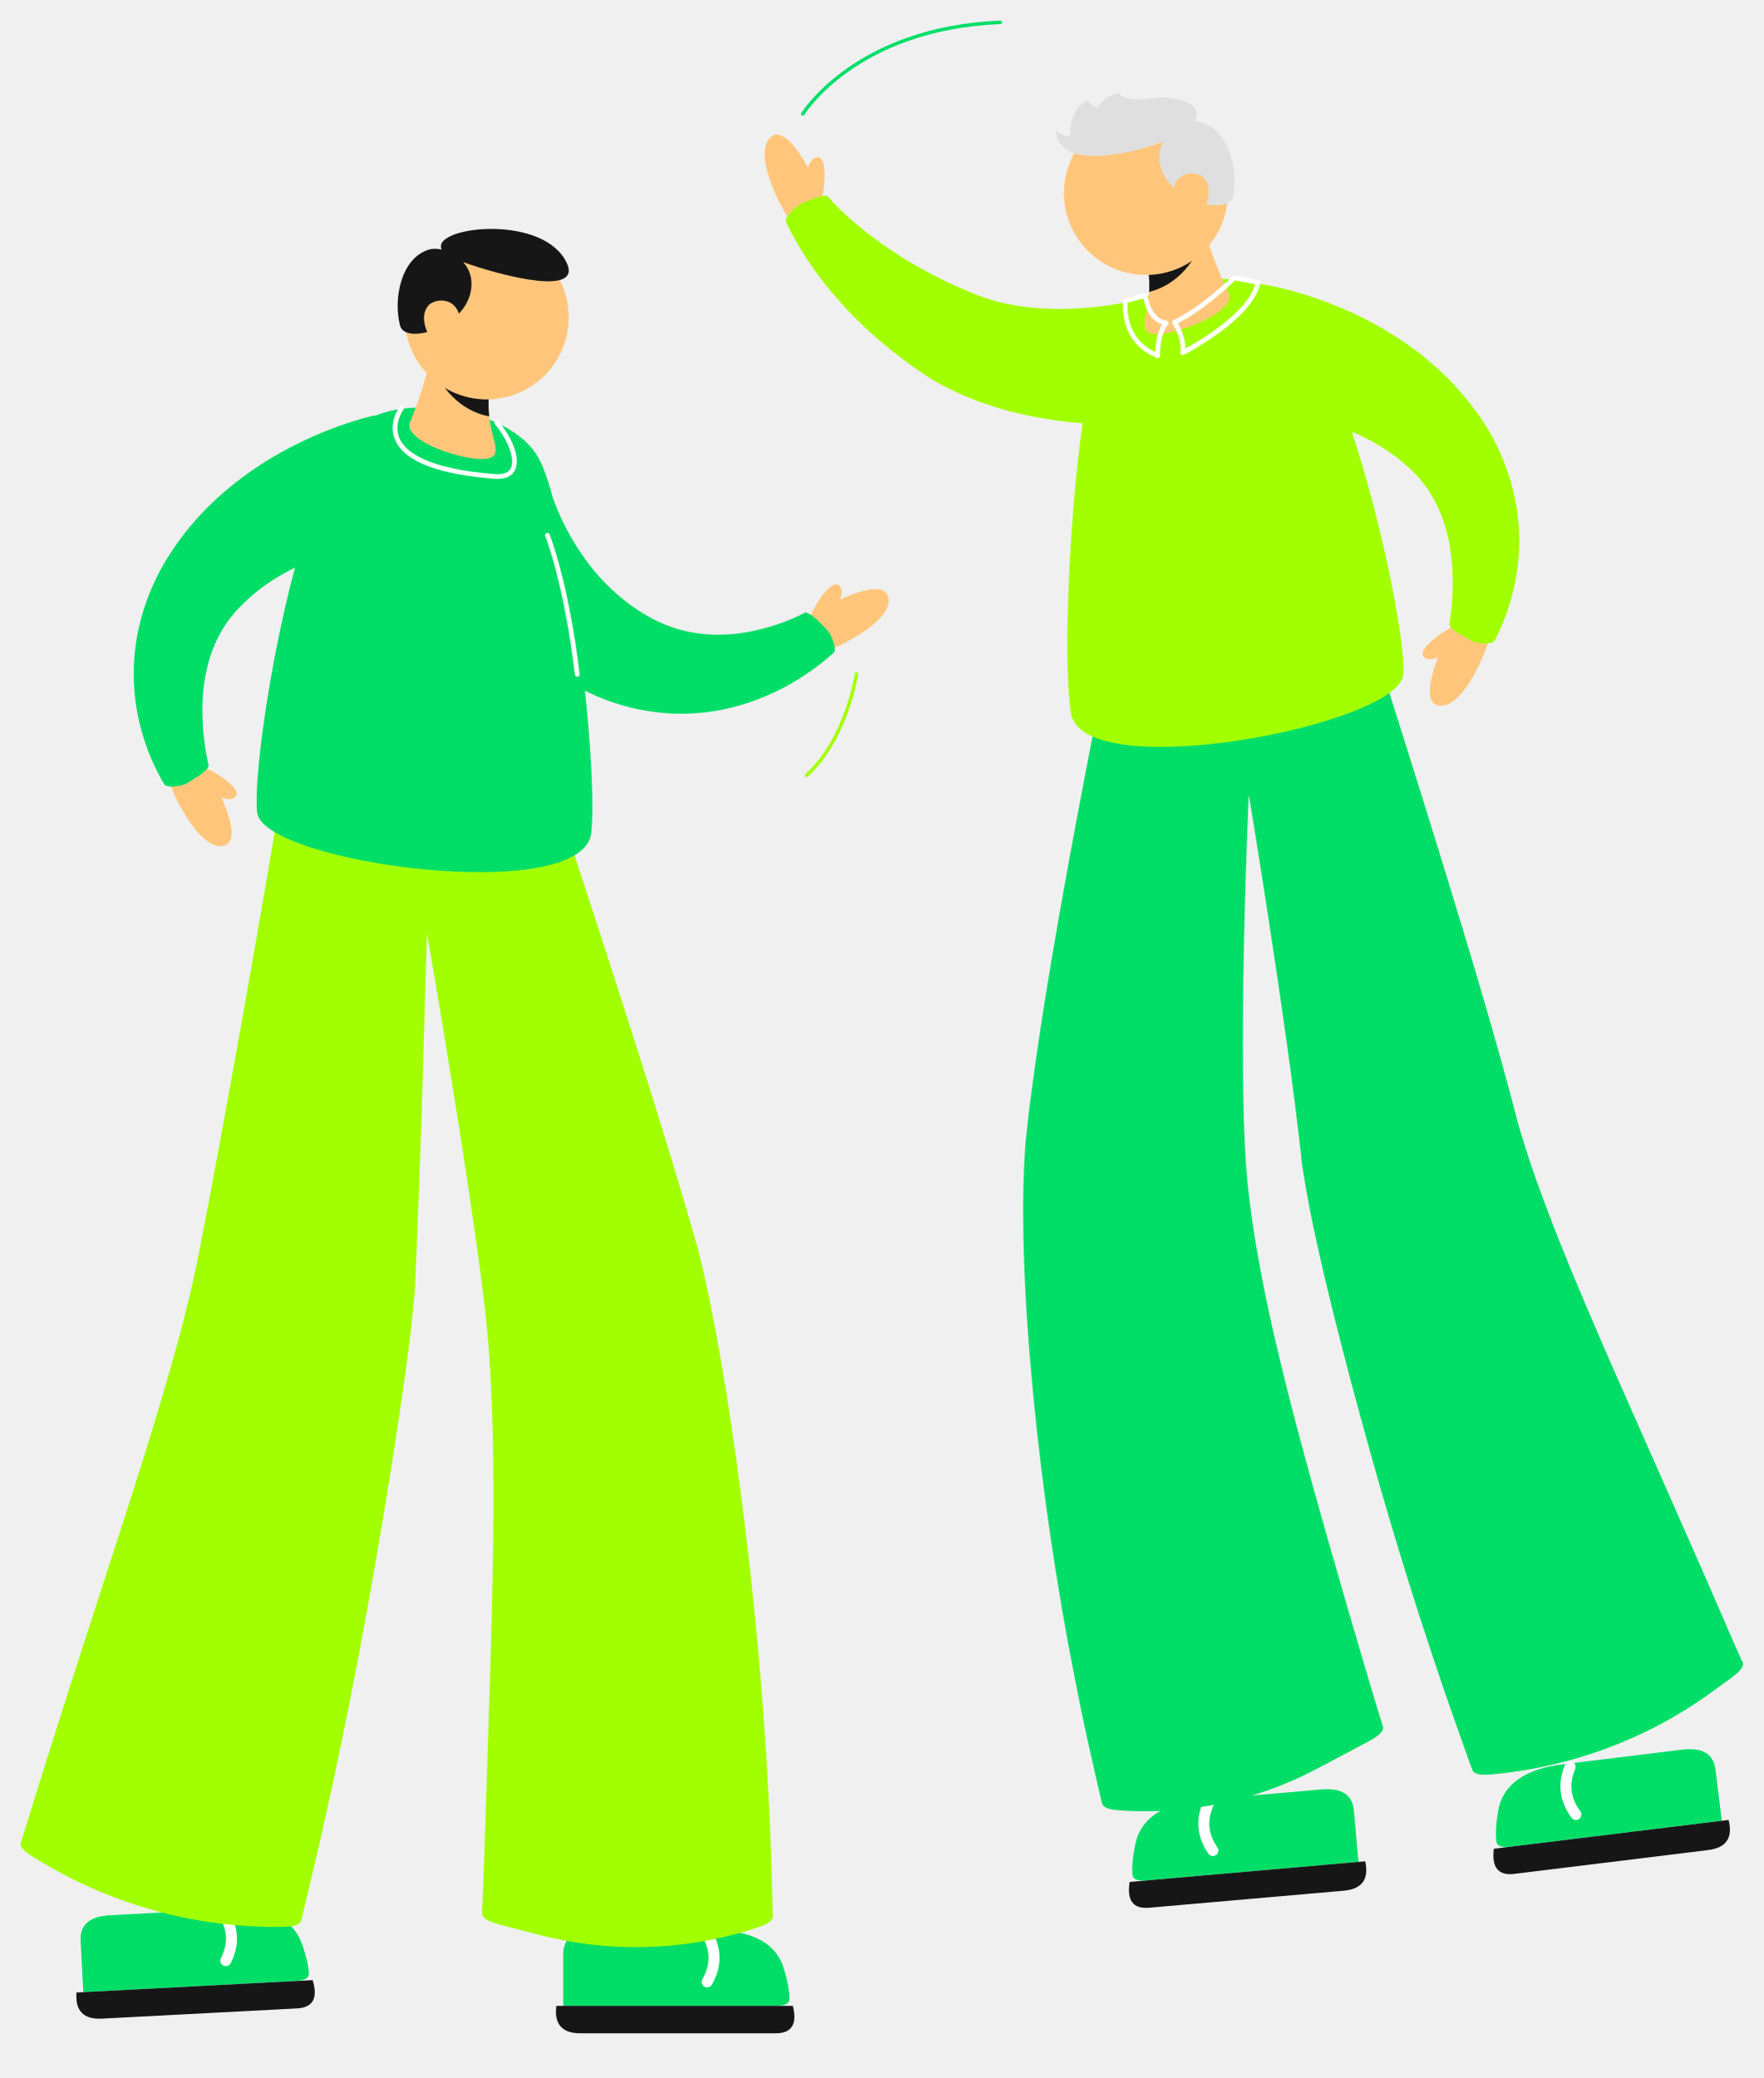
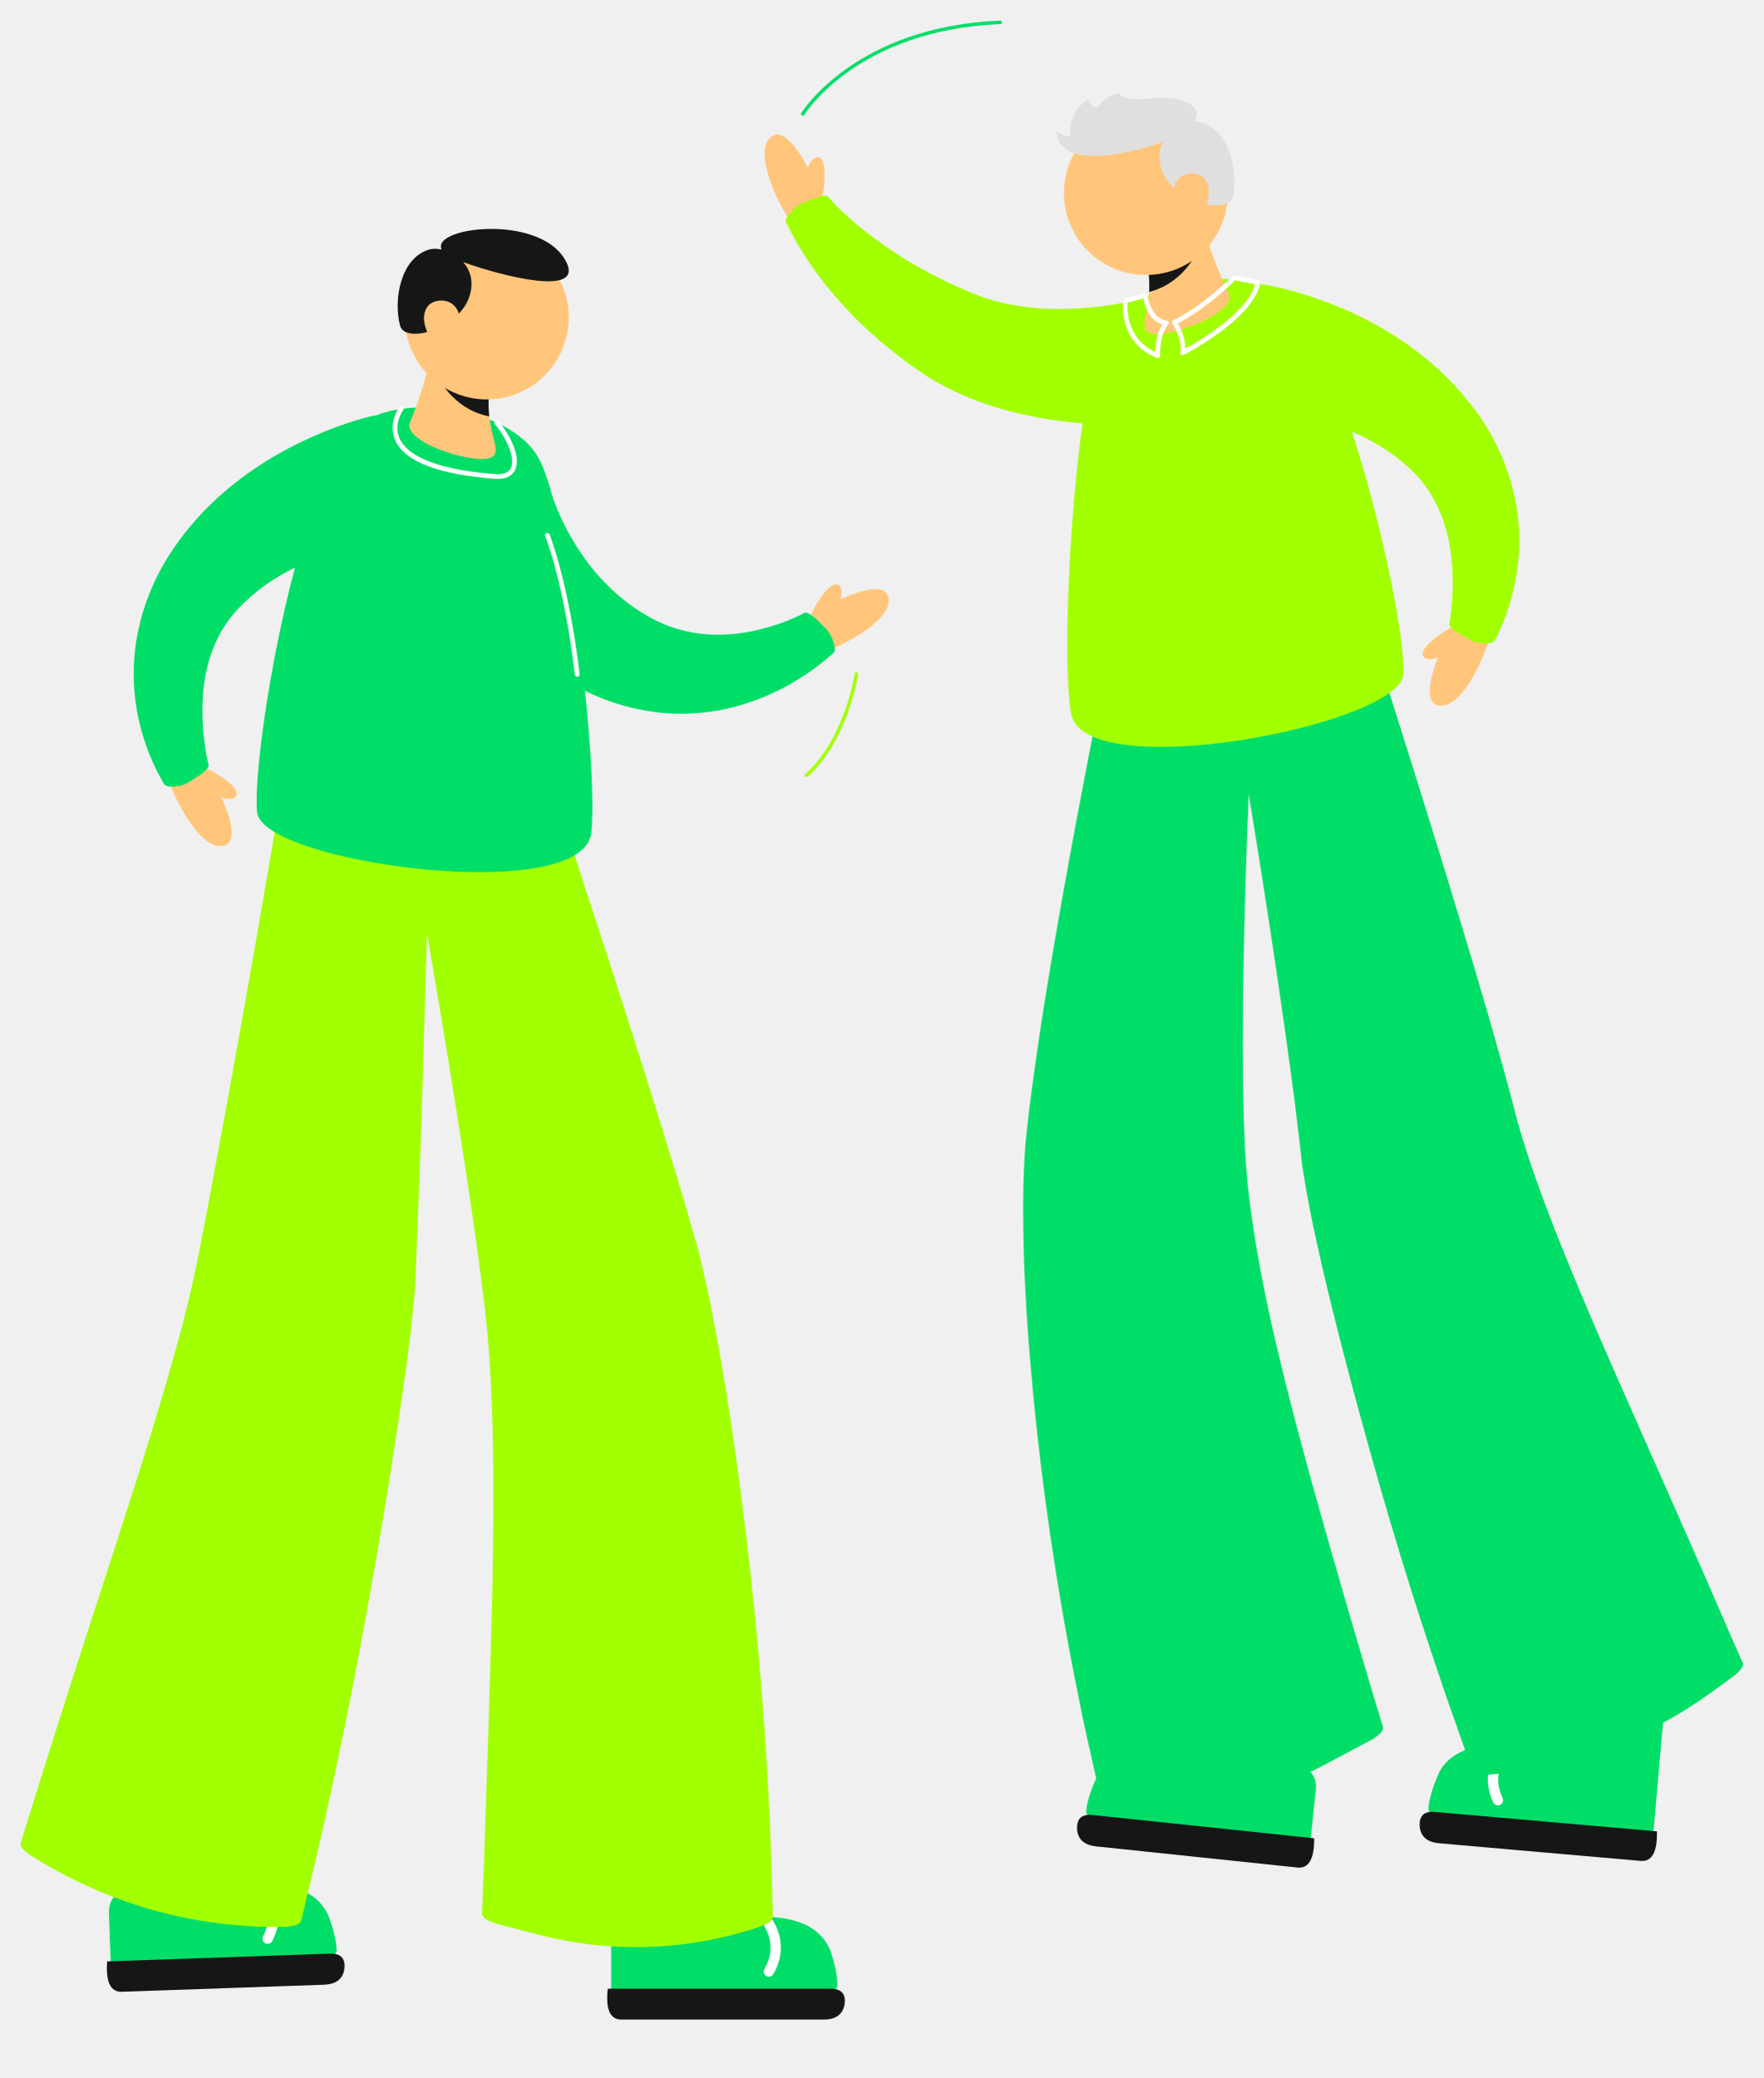
<svg xmlns="http://www.w3.org/2000/svg" width="514.5" height="606.0" viewBox="41.7 14.8 514.5 606.0" fill="none">
-   <g transform="translate(66,596) rotate(-3)">
+   <g transform="translate(524,550) rotate(5) scale(-1,1)">
+     <path d="M0 0 L0 -32 Q0 -38 8 -36 L22 -32 Q42 -25 54 -21 Q62 -18 64 -12 Q66 -6 66 -2 Q66 0 62 0 Z" fill="#00DE68" />
+     <path d="M-1 -1 L64 -1 Q69 -1 68 4 Q67 8 62 8 L3 8 Q-2 8 -1 -1 Z" fill="#161616" />
+     <path d="M46 -20 Q50 -13 46 -6" stroke="white" stroke-width="3" stroke-linecap="round" fill="none" />
+   </g>
+   <g transform="translate(220,596)">
    <path d="M0 0 L0 -15 Q0 -22 9 -22 L44 -22 Q60 -22 64 -12 Q66 -6 66 -2 Q66 0 62 0 Z" fill="#00DE68" />
-     <path d="M-2 0 Q-3 8 5 8 L62 8 Q69 8 67 0 Z" fill="#161616" />
-     <path d="M42 -21 Q46 -14 42 -7" stroke="white" stroke-width="3.2" stroke-linecap="round" fill="none" />
+     <path d="M-1 -1 L64 -1 Q69 -1 68 4 Q67 8 62 8 L3 8 Q-2 8 -1 -1 Z" fill="#161616" />
+     <path d="M46 -20 Q50 -13 46 -6" stroke="white" stroke-width="3" stroke-linecap="round" fill="none" />
  </g>
-   <g transform="translate(206,600)">
+   <g transform="translate(74,588) rotate(-2)">
    <path d="M0 0 L0 -15 Q0 -22 9 -22 L44 -22 Q60 -22 64 -12 Q66 -6 66 -2 Q66 0 62 0 Z" fill="#00DE68" />
-     <path d="M-2 0 Q-3 8 5 8 L62 8 Q69 8 67 0 Z" fill="#161616" />
-     <path d="M42 -21 Q46 -14 42 -7" stroke="white" stroke-width="3.2" stroke-linecap="round" fill="none" />
+     <path d="M-1 -1 L64 -1 Q69 -1 68 4 Q67 8 62 8 L3 8 Q-2 8 -1 -1 Z" fill="#161616" />
+     <path d="M46 -20 Q50 -13 46 -6" stroke="white" stroke-width="3" stroke-linecap="round" fill="none" />
  </g>
-   <g transform="translate(438,558) rotate(-5) scale(-1,1)">
+   <g transform="translate(424,552) rotate(6) scale(-1,1)">
    <path d="M0 0 L0 -15 Q0 -22 9 -22 L44 -22 Q60 -22 64 -12 Q66 -6 66 -2 Q66 0 62 0 Z" fill="#00DE68" />
-     <path d="M-2 0 Q-3 8 5 8 L62 8 Q69 8 67 0 Z" fill="#161616" />
-     <path d="M42 -21 Q46 -14 42 -7" stroke="white" stroke-width="3.2" stroke-linecap="round" fill="none" />
-   </g>
-   <g transform="translate(544,546) rotate(-7) scale(-1,1)">
-     <path d="M0 0 L0 -15 Q0 -22 9 -22 L44 -22 Q60 -22 64 -12 Q66 -6 66 -2 Q66 0 62 0 Z" fill="#00DE68" />
-     <path d="M-2 0 Q-3 8 5 8 L62 8 Q69 8 67 0 Z" fill="#161616" />
-     <path d="M42 -21 Q46 -14 42 -7" stroke="white" stroke-width="3.2" stroke-linecap="round" fill="none" />
+     <path d="M-1 -1 L64 -1 Q69 -1 68 4 Q67 8 62 8 L3 8 Q-2 8 -1 -1 Z" fill="#161616" />
+     <path d="M46 -20 Q50 -13 46 -6" stroke="white" stroke-width="3" stroke-linecap="round" fill="none" />
  </g>
  <path d="M99.186 235.61C104.13 241.406 113.887 260.33 106.747 261.579C99.607 262.828 91.518 245.81 90.352 240.511C89.186 235.212 99.186 235.61 99.186 235.61Z" fill="#FFC67B" />
  <path d="M100.852 238.528C104.287 239.717 112.898 245.099 110.3 247.356C107.675 249.611 100.194 244.568 98.443 242.685C96.692 240.802 100.879 238.53 100.879 238.53L100.852 238.528Z" fill="#FFC67B" />
  <path d="M274.954 196.855C280.725 191.883 299.602 182.043 300.906 189.186C302.211 196.301 285.186 204.47 279.912 205.664C274.638 206.859 274.954 196.855 274.954 196.855Z" fill="#FFC67B" />
  <path d="M276.915 241.525C276.915 241.525 276.672 241.456 276.568 241.367C276.388 241.165 276.407 240.838 276.61 240.658C288.113 230.438 291.036 211.55 291.047 211.359C291.063 211.086 291.294 210.881 291.62 210.928C291.893 210.944 292.068 211.228 292.052 211.501C292.041 211.692 289.041 230.958 277.277 241.409C277.162 241.512 277.051 241.533 276.915 241.525Z" fill="#A2FF00" />
  <path d="M277.844 195.218C279.006 191.781 284.363 183.143 286.648 185.742C288.932 188.342 283.915 195.85 282.029 197.628C280.144 199.407 277.844 195.218 277.844 195.218Z" fill="#FFC67B" />
  <path d="M267.14 573.342L267.108 572.026L266.979 566.788L266.663 556.363C266.443 549.422 266.141 542.476 265.728 535.55C265.013 521.679 263.941 507.814 262.679 493.937C261.389 480.059 259.855 466.14 258.05 452.177C256.244 438.213 254.224 424.183 251.698 409.903C250.421 402.763 249.119 395.593 247.446 388.21C247.061 386.38 246.595 384.518 246.157 382.657L245.474 379.851C245.254 378.934 245.001 378.125 244.75 377.262L241.843 367.122C237.896 353.717 233.824 340.579 229.695 327.464C221.411 301.234 212.917 275.292 204.376 249.238C200.989 238.879 190.392 232.338 179.374 234.317C173.119 235.427 167.973 239.094 164.753 243.997C161.689 237.901 155.881 233.286 148.613 232.063C136.545 230.037 125.082 238.178 123.053 250.272L123.05 250.326C118.622 276.628 114.027 302.975 109.275 329.203C106.912 342.317 104.495 355.429 102.03 368.428L100.141 378.147L99.2 382.966C98.885 384.591 98.565 385.832 98.261 387.265L97.358 391.429L96.245 395.909C95.493 398.905 94.799 401.849 93.929 404.974C87.246 429.582 78.939 454.778 70.803 479.875L64.705 498.739C62.636 505.025 60.674 511.345 58.66 517.634C56.644 523.95 54.629 530.239 52.695 536.561L49.753 546.026L48.271 550.731L47.9 551.914C47.766 552.317 47.607 552.691 47.771 553.166C48.018 554.085 49.101 555.216 51.747 556.797L54.577 558.497C74.877 570.485 98.579 577.251 123.876 576.964C126.973 576.928 128.508 576.443 129.178 575.771C129.553 575.437 129.606 575.002 129.712 574.597L130.005 573.355L131.173 568.412L133.508 558.555C135.073 551.993 136.556 545.426 137.959 538.827C140.872 525.662 143.544 512.402 146.082 499.106C151.106 472.456 155.635 445.831 159.573 418.077C160.104 414.657 160.538 411.014 160.993 407.48L161.667 402.098L162.223 396.38C162.387 394.528 162.646 392.462 162.719 390.768L162.965 385.662L163.402 375.473C163.954 361.95 164.419 348.504 164.855 335.084L166.241 286.997C169.327 304.787 172.273 322.624 175.087 340.371C177.203 353.722 179.236 367.069 181.061 380.239L182.345 390.037L182.92 394.671C183.106 396.161 183.296 397.596 183.424 399.137C184.082 405.146 184.531 411.471 184.868 417.817C186.182 443.362 185.596 470 184.878 496.548L183.615 536.51L182.956 556.489L182.588 566.435L182.379 571.38L182.306 572.608C182.282 573.017 182.258 573.426 182.563 573.828C183.064 574.624 184.409 575.498 187.296 576.243L198.571 579.181C218.827 584.485 240.779 584.247 262.167 577.321C265.099 576.371 266.462 575.548 266.954 574.646C267.227 574.196 267.225 573.758 267.196 573.318L267.14 573.342Z" fill="#A2FF00" />
  <path d="M285.205 203.758C285.197 203.429 285.086 202.985 284.977 202.513L284.67 201.673C284.576 201.421 284.458 201.085 284.29 200.692C283.955 199.878 283.426 199.08 282.783 198.385L280.147 195.71C279.553 195.1 279.208 194.915 278.712 194.503C278.317 194.233 277.975 193.994 277.71 193.841C277.1 193.504 276.747 193.455 276.495 193.55L274.998 194.311C273.984 194.799 272.916 195.256 271.877 195.687C269.772 196.549 267.592 197.297 265.448 197.882C261.105 199.077 256.786 199.863 252.591 199.944C244.167 200.214 236.539 198.12 229.875 194.085C222.968 190.008 216.847 184.197 212.043 177.423C209.642 174.023 207.5 170.391 205.698 166.588C204.796 164.7 203.979 162.762 203.27 160.858C203.126 160.521 203.037 160.16 202.92 159.824C201.573 154.816 200.165 150.816 198.777 148.352C191.293 135.012 165.246 130.381 151.384 135.998C151.193 135.987 151.028 136.004 150.834 136.048C150.391 136.131 149.973 136.243 149.557 136.328L147.192 136.955C145.66 137.385 144.154 137.844 142.7 138.361C139.766 139.338 136.907 140.456 134.097 141.659C128.477 144.066 123.077 146.924 117.924 150.235C107.645 156.885 98.374 165.457 91.534 176.007C84.499 186.628 80.563 199.486 80.715 211.763C80.736 217.898 81.698 223.87 83.42 229.503C84.267 232.319 85.283 235.063 86.524 237.71C87.13 239.033 87.766 240.33 88.483 241.632C88.828 242.283 89.175 242.906 89.575 243.559C89.775 243.872 90.172 244.115 90.878 244.211C91.203 244.285 91.642 244.256 92.106 244.283L92.988 244.199C93.235 244.186 93.595 244.125 93.982 244.066C94.866 243.926 95.79 243.597 96.586 243.096L99.743 241.119C100.425 240.694 100.69 240.381 101.206 240.001C101.552 239.693 101.843 239.409 102.021 239.173C102.461 238.678 102.591 238.33 102.553 238.054L102.186 236.389C101.95 235.28 101.745 234.118 101.565 232.984C101.262 230.693 100.985 228.431 100.844 226.178C100.617 221.673 100.739 217.271 101.424 213.095C102.739 204.738 106.189 197.328 111.92 191.642C116.383 187.031 121.836 183.272 127.757 180.391C120.036 209.127 115.66 242.908 116.719 251.87C118.476 266.652 212.164 279.329 214.212 257.624C215.005 249.291 214.157 233.495 212.349 216.328C214.399 217.325 216.508 218.243 218.652 219.055C224.654 221.298 231.068 222.608 237.429 222.956C243.82 223.251 250.159 222.584 256.06 220.988C261.986 219.421 267.519 217.092 272.595 214.16C275.119 212.693 277.54 211.111 279.86 209.385C281.007 208.522 282.155 207.631 283.252 206.683C283.799 206.222 284.348 205.734 284.898 205.246C285.159 204.988 285.296 204.53 285.229 203.815L285.205 203.758Z" fill="#00DE68" />
  <path d="M210.059 212.221C209.731 212.202 209.473 211.94 209.41 211.608C206.201 184.773 200.806 171.31 200.758 171.198C200.613 170.861 200.801 170.461 201.139 170.317C201.503 170.174 201.875 170.36 202.02 170.697C202.066 170.837 207.537 184.414 210.788 211.47C210.82 211.855 210.554 212.196 210.196 212.229C210.168 212.228 210.114 212.224 210.086 212.223L210.059 212.221Z" fill="white" />
  <path d="M186.459 154.498L186.268 154.487C169.688 153.262 159.858 149.505 157.045 143.342C154.74 138.304 158.108 133.683 158.257 133.473C158.495 133.158 158.909 133.1 159.224 133.338C159.538 133.576 159.596 133.99 159.358 134.304C159.355 134.359 156.317 138.507 158.283 142.785C160.08 146.67 166.387 151.643 186.376 153.124C188.532 153.251 190.043 152.71 190.693 151.434C192.025 148.829 190.024 143.289 186.059 138.537C185.829 138.249 185.855 137.813 186.115 137.581C186.404 137.325 186.839 137.378 187.07 137.638C190.732 141.962 193.78 148.33 191.891 152.025C191.271 153.249 189.818 154.669 186.433 154.469L186.459 154.498Z" fill="white" />
  <path d="M185.257 148.102C181.371 150.831 158.773 143.91 161.286 138.007C163.067 133.812 165.634 126.515 167.255 119.464C167.919 116.573 168.415 113.727 168.65 111.139L186.052 120.71C184.126 127.36 183.992 132.418 184.42 136.305C185.191 143.197 187.714 146.385 185.256 148.13L185.257 148.102Z" fill="#FFC67B" />
  <path d="M184.421 136.277C176.267 134.755 169.784 128.129 167.257 119.436C167.92 116.545 168.417 113.699 168.652 111.111L186.054 120.682C184.127 127.332 183.993 132.391 184.421 136.277Z" fill="#161616" />
  <path d="M191.541 130.005C204.024 125.678 210.635 112.051 206.307 99.569C201.978 87.088 188.35 80.477 175.866 84.805C163.383 89.132 156.772 102.759 161.1 115.241C165.429 127.722 179.057 134.333 191.541 130.005Z" fill="#FFC67B" />
  <path d="M206.443 90.393C198.487 77.162 167.416 81.079 170.538 87.59C169.184 87.318 167.871 87.295 166.811 87.616C158.666 90.12 156.378 101.98 158.409 109.795C159.813 115.245 175.654 110.895 178.695 101.133C179.981 96.965 178.892 93.614 176.839 91.275C188.102 95.335 213.377 101.921 206.443 90.393Z" fill="#161616" />
  <path d="M166.551 104.059C168.208 101.966 173.974 101.266 175.566 106.317C177.157 111.367 171.707 117.864 169.492 115.953C166.339 113.221 163.828 107.513 166.551 104.059Z" fill="#FFC67B" />
  <path d="M467.655 194.315C463.047 200.381 454.375 219.826 461.575 220.669C468.777 221.54 475.888 204.065 476.753 198.708C477.617 193.352 467.655 194.315 467.655 194.315Z" fill="#FFC67B" />
  <path d="M466.193 197.319C462.83 198.699 454.537 204.56 457.258 206.666C459.98 208.772 467.191 203.312 468.833 201.333C470.475 199.354 466.166 197.322 466.166 197.322L466.193 197.319Z" fill="#FFC67B" />
  <path d="M282.526 76.648C280.947 69.208 271.833 49.955 266.482 54.842C261.131 59.728 269.769 76.532 273.249 80.669C276.729 84.806 282.526 76.648 282.526 76.648Z" fill="#FFC67B" />
  <path d="M281.203 73.554C282.373 70.116 283.317 59.989 279.93 60.685C276.543 61.38 275.991 70.388 276.426 72.952C276.861 75.516 281.203 73.554 281.203 73.554Z" fill="#FFC67B" />
  <path d="M549.829 499.311L549.34 498.185L547.362 493.708L543.457 484.722C540.889 478.717 538.239 472.723 535.589 466.728L527.671 448.768L519.728 430.838C514.435 418.902 509.172 406.991 504.13 395.082C499.091 383.2 494.269 371.292 490.119 359.72C488.077 353.985 486.198 348.231 484.804 343.329L484.534 342.424L484.242 341.33L483.593 338.818L482.264 333.771L479.544 323.849C475.876 310.735 472.07 297.856 468.185 285.015C460.416 259.331 452.432 233.921 444.326 208.414C441.027 198.009 430.484 191.361 419.418 193.25C411.756 194.579 405.687 199.686 402.827 206.348C399.66 202.064 394.944 198.896 389.307 197.761C377.279 195.387 365.635 203.205 363.259 215.231C358.018 241.709 353.024 267.937 348.5 294.661C346.252 308.022 344.148 321.448 342.37 335.304C341.889 338.745 341.532 342.309 341.144 345.849L340.849 348.526L340.667 351.464C340.561 353.402 340.411 355.429 340.381 357.304C340.065 365.019 340.2 372.351 340.359 379.653C340.776 394.163 341.831 408.241 343.169 422.149C344.508 436.056 346.21 449.784 348.202 463.396C350.221 477.004 352.506 490.527 355.164 503.951C356.468 510.68 357.822 517.375 359.34 524.052L361.608 534.109L362.774 539.175L363.088 540.46C363.165 540.891 363.27 541.319 363.667 541.658C364.386 542.401 365.922 542.828 369 543.021C387.964 544.206 407.943 540.375 425.961 530.799L441.104 522.768C443.748 521.36 444.826 520.217 445.109 519.331C445.276 518.871 445.15 518.5 445.025 518.13L444.672 516.987L443.261 512.417L440.511 503.187L435.056 484.638C431.47 472.229 427.887 459.848 424.469 447.475C421.052 435.102 417.744 422.717 414.831 410.423C411.861 398.108 409.338 385.851 407.457 373.905C406.577 367.98 405.779 362.046 405.353 356.481C405.186 355.042 405.171 353.723 405.068 352.359L404.94 350.31L404.838 348.01C404.7 344.916 404.564 341.849 404.497 338.665C404.186 326.014 404.237 312.936 404.428 299.869C404.714 282.168 405.259 264.326 405.997 246.49C408.784 263.395 411.442 280.369 413.951 297.251C415.873 310.265 417.742 323.286 419.401 336.165L420.567 345.745L421.115 350.47L421.362 352.835L421.432 353.433L421.52 354.193L421.751 355.707C422.967 363.822 424.42 370.892 425.979 377.921C429.057 391.875 432.469 405.157 435.957 418.374C439.496 431.559 443.103 444.625 446.946 457.582C450.789 470.539 454.785 483.395 459.046 496.165C461.163 502.552 463.308 508.936 465.554 515.253L468.915 524.77L470.626 529.553L471.067 530.74C471.223 531.135 471.327 531.563 471.718 531.848C472.479 532.475 474.023 532.736 477.156 532.456C499.133 530.429 521.405 522.644 540.581 508.805L546.599 504.447C549.114 502.642 550.041 501.378 550.181 500.454C550.264 499.976 550.087 499.639 549.907 499.275L549.829 499.311Z" fill="#00DE68" />
  <path d="M471.958 134.371C464.56 124.221 454.82 116.187 444.154 110.131C438.822 107.117 433.269 104.569 427.523 102.483C424.649 101.441 421.734 100.513 418.747 99.676C417.241 99.273 415.739 98.897 414.182 98.527L411.785 98.034C411.365 97.973 410.939 97.857 410.495 97.826C410.302 97.821 410.136 97.813 409.943 97.808C400.428 94.563 385.626 96.281 374.917 101.954C374.193 102.12 373.472 102.314 372.749 102.48C370.601 102.95 368.42 103.368 366.23 103.705C361.849 104.378 357.409 104.783 353.02 104.907C344.268 105.152 335.721 104.079 328.142 101.381C327.165 101.026 326.327 100.683 325.289 100.281L322.073 98.892C319.88 98.018 317.855 96.932 315.703 95.944C311.571 93.781 307.382 91.597 303.498 88.966C299.543 86.425 295.701 83.678 292.072 80.632C290.275 79.134 288.468 77.555 286.82 75.93C285.956 75.122 285.17 74.277 284.384 73.433L283.248 72.188C283.111 71.956 282.794 71.828 282.142 71.904L281.599 71.967L280.932 72.154C280.694 72.237 280.32 72.335 280.055 72.421L279.024 72.788L276.887 73.587C275.594 74.067 274.36 74.816 273.293 75.82L272.821 76.26L272.506 76.627L271.872 77.333L271.443 77.906L271.171 78.405C270.833 79.05 270.88 79.457 271.081 79.764C271.41 80.469 271.727 81.065 272.053 81.743C272.724 83.014 273.394 84.285 274.116 85.522C275.532 87.999 277.071 90.353 278.664 92.7C281.896 97.306 285.537 101.645 289.397 105.738C293.285 109.828 297.494 113.605 301.895 117.14C304.129 118.835 306.347 120.641 308.677 122.215L312.176 124.616C313.424 125.407 314.868 126.23 316.221 126.981C327.322 132.987 339.236 136.035 350.952 137.621C353.134 137.918 355.33 138.104 357.526 138.289C353.576 166.405 351.787 207.453 354.11 222.733C357.354 244.29 450.203 226.336 451.122 211.478C451.673 202.47 445.395 168.991 436.061 140.737C442.14 143.307 447.793 146.724 452.509 151.075C458.55 156.402 462.413 163.604 464.201 171.9C465.121 176.032 465.492 180.419 465.52 184.93C465.534 187.185 465.385 189.459 465.184 191.766C465.069 192.908 464.954 194.049 464.784 195.197L464.512 196.88C464.489 197.158 464.638 197.499 465.106 197.967C465.297 198.193 465.63 198.457 465.967 198.748C466.476 199.102 466.755 199.372 467.491 199.782L470.784 201.602C471.577 202.032 472.463 202.315 473.412 202.425C473.829 202.459 474.164 202.503 474.412 202.502L475.297 202.537C475.765 202.537 476.226 202.484 476.519 202.395C477.219 202.259 477.601 201.994 477.783 201.67C478.118 200.998 478.456 200.354 478.764 199.685C479.38 198.348 479.941 197.017 480.499 195.659C481.588 192.945 482.42 190.152 483.134 187.289C484.534 181.568 485.158 175.551 484.832 169.424C484.266 157.188 479.607 144.547 472.009 134.337L471.958 134.371Z" fill="#A2FF00" />
  <path d="M376.812 111.807C380.845 114.311 403.016 106.125 400.147 100.376C398.132 96.289 395.156 89.149 393.139 82.2C392.313 79.351 391.657 76.537 391.276 73.967L374.443 84.507C376.742 91.037 377.161 96.08 376.954 99.984C376.573 106.909 374.234 110.235 376.787 111.837L376.812 111.807Z" fill="#FFC67B" />
  <path d="M386.789 118.382C386.626 118.401 386.457 118.366 386.305 118.246C386.093 118.078 385.983 117.843 386.037 117.589C386.719 113.739 383.798 109.207 383.768 109.183C383.667 109.03 383.615 108.816 383.702 108.613C383.761 108.413 383.881 108.262 384.065 108.185C392.852 103.974 401.165 95.441 401.265 95.347C401.439 95.189 401.65 95.11 401.877 95.166L408.834 96.533C409.199 96.601 409.434 96.959 409.366 97.324C407.391 107.819 387.862 117.9 387.031 118.327C386.952 118.363 386.874 118.4 386.792 118.409L386.789 118.382ZM385.298 109.088C386.056 110.404 387.535 113.424 387.508 116.51C391.597 114.274 405.664 105.982 407.873 97.745L401.959 96.588C400.481 98.08 393.283 105.08 385.301 109.115L385.298 109.088Z" fill="white" />
  <path d="M379.544 119.223C379.544 119.223 379.326 119.249 379.208 119.18C367.801 114.806 369.355 102.572 369.369 102.46C369.419 102.179 369.587 101.967 369.856 101.909L375.584 100.281C375.771 100.232 375.992 100.233 376.147 100.381C376.325 100.498 376.429 100.678 376.451 100.868C376.46 100.95 377.372 107.862 382.021 108.313C382.272 108.339 382.484 108.507 382.594 108.742C382.677 108.98 382.654 109.258 382.483 109.443C379.844 112.556 380.144 118.466 380.15 118.52C380.178 118.764 380.065 118.97 379.86 119.104C379.758 119.171 379.652 119.211 379.544 119.223ZM370.679 103.079C370.505 105.136 370.368 113.683 378.765 117.497C378.781 115.734 379.078 112.122 380.777 109.448C376.931 108.326 375.622 103.689 375.239 101.807L370.683 103.106L370.679 103.079Z" fill="white" />
  <path d="M376.949 99.958C385.004 97.977 391.102 90.995 393.134 82.173C392.308 79.324 391.652 76.511 391.271 73.941L374.437 84.48C376.736 91.01 377.156 96.053 376.949 99.958Z" fill="#161616" />
  <path d="M394.765 85.955C402.969 75.599 401.224 60.555 390.867 52.352C380.51 44.15 365.463 45.895 357.259 56.251C349.055 66.607 350.801 81.651 361.158 89.854C371.514 98.056 386.561 96.311 394.765 85.955Z" fill="#FFC67B" />
  <path d="M391.783 50.378C391.272 50.245 390.719 50.227 390.142 50.238C393.518 45.168 384.419 42.426 377.465 43.453C369.128 44.668 368.3 42.039 368.3 42.039C364.147 42.301 361.847 46.201 361.847 46.201C359.707 45.788 359.209 43.865 359.209 43.865C353.065 47.137 353.991 54.405 353.991 54.405C352.338 54.872 349.848 53.097 349.848 53.097C350.418 64.176 370.401 60.152 381.004 56.17C379.838 58.452 379.477 61.273 380.685 64.573C384.246 74.15 400.335 77.595 401.428 72.074C403.014 64.156 400.056 52.418 391.786 50.406L391.783 50.378Z" fill="#DFDFDF" />
  <path d="M275.942 48.543C275.942 48.543 275.721 48.541 275.63 48.469C275.394 48.331 275.329 48.008 275.467 47.772C275.629 47.506 291.173 22.53 333.471 20.816C333.743 20.784 333.992 21.03 333.996 21.305C334.027 21.577 333.781 21.826 333.506 21.83C291.754 23.509 276.465 48.069 276.327 48.305C276.234 48.454 276.105 48.524 275.942 48.543Z" fill="#00DE68" />
  <path d="M392.998 66.777C391.225 64.781 385.429 64.408 384.125 69.54C382.821 74.673 388.63 80.852 390.734 78.819C393.727 75.912 395.912 70.072 392.998 66.777Z" fill="#FFC67B" />
</svg>
